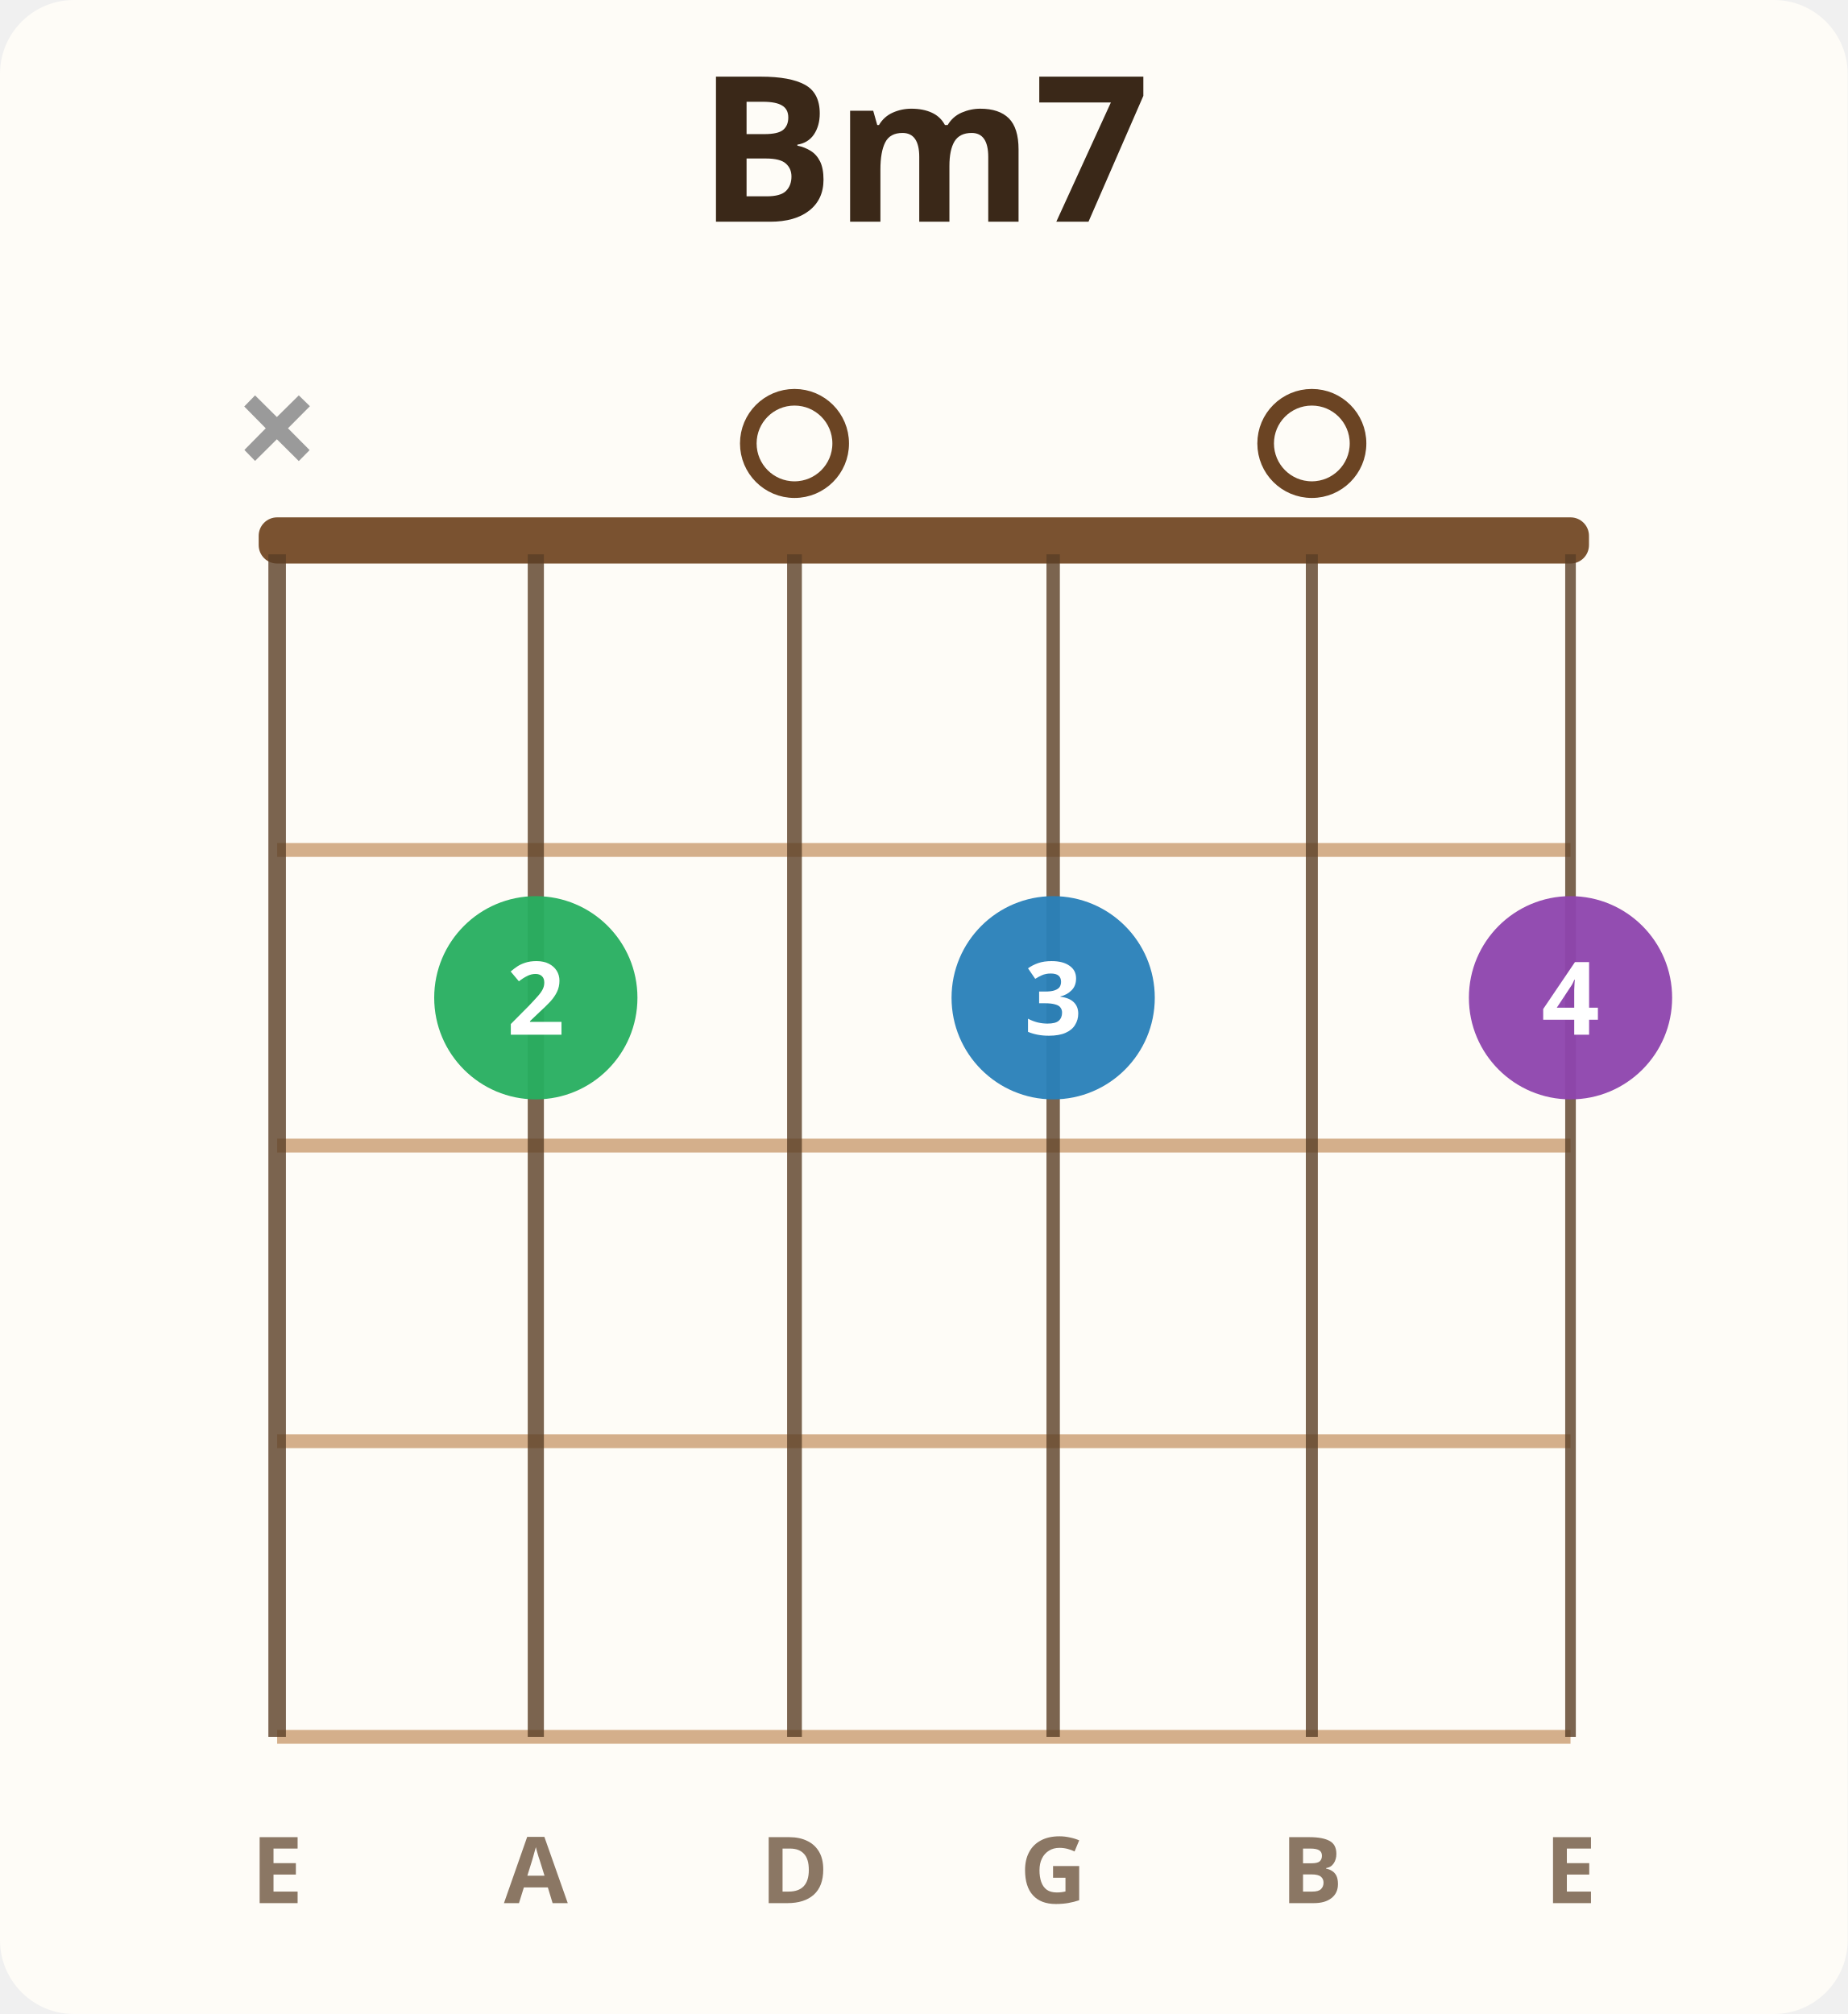
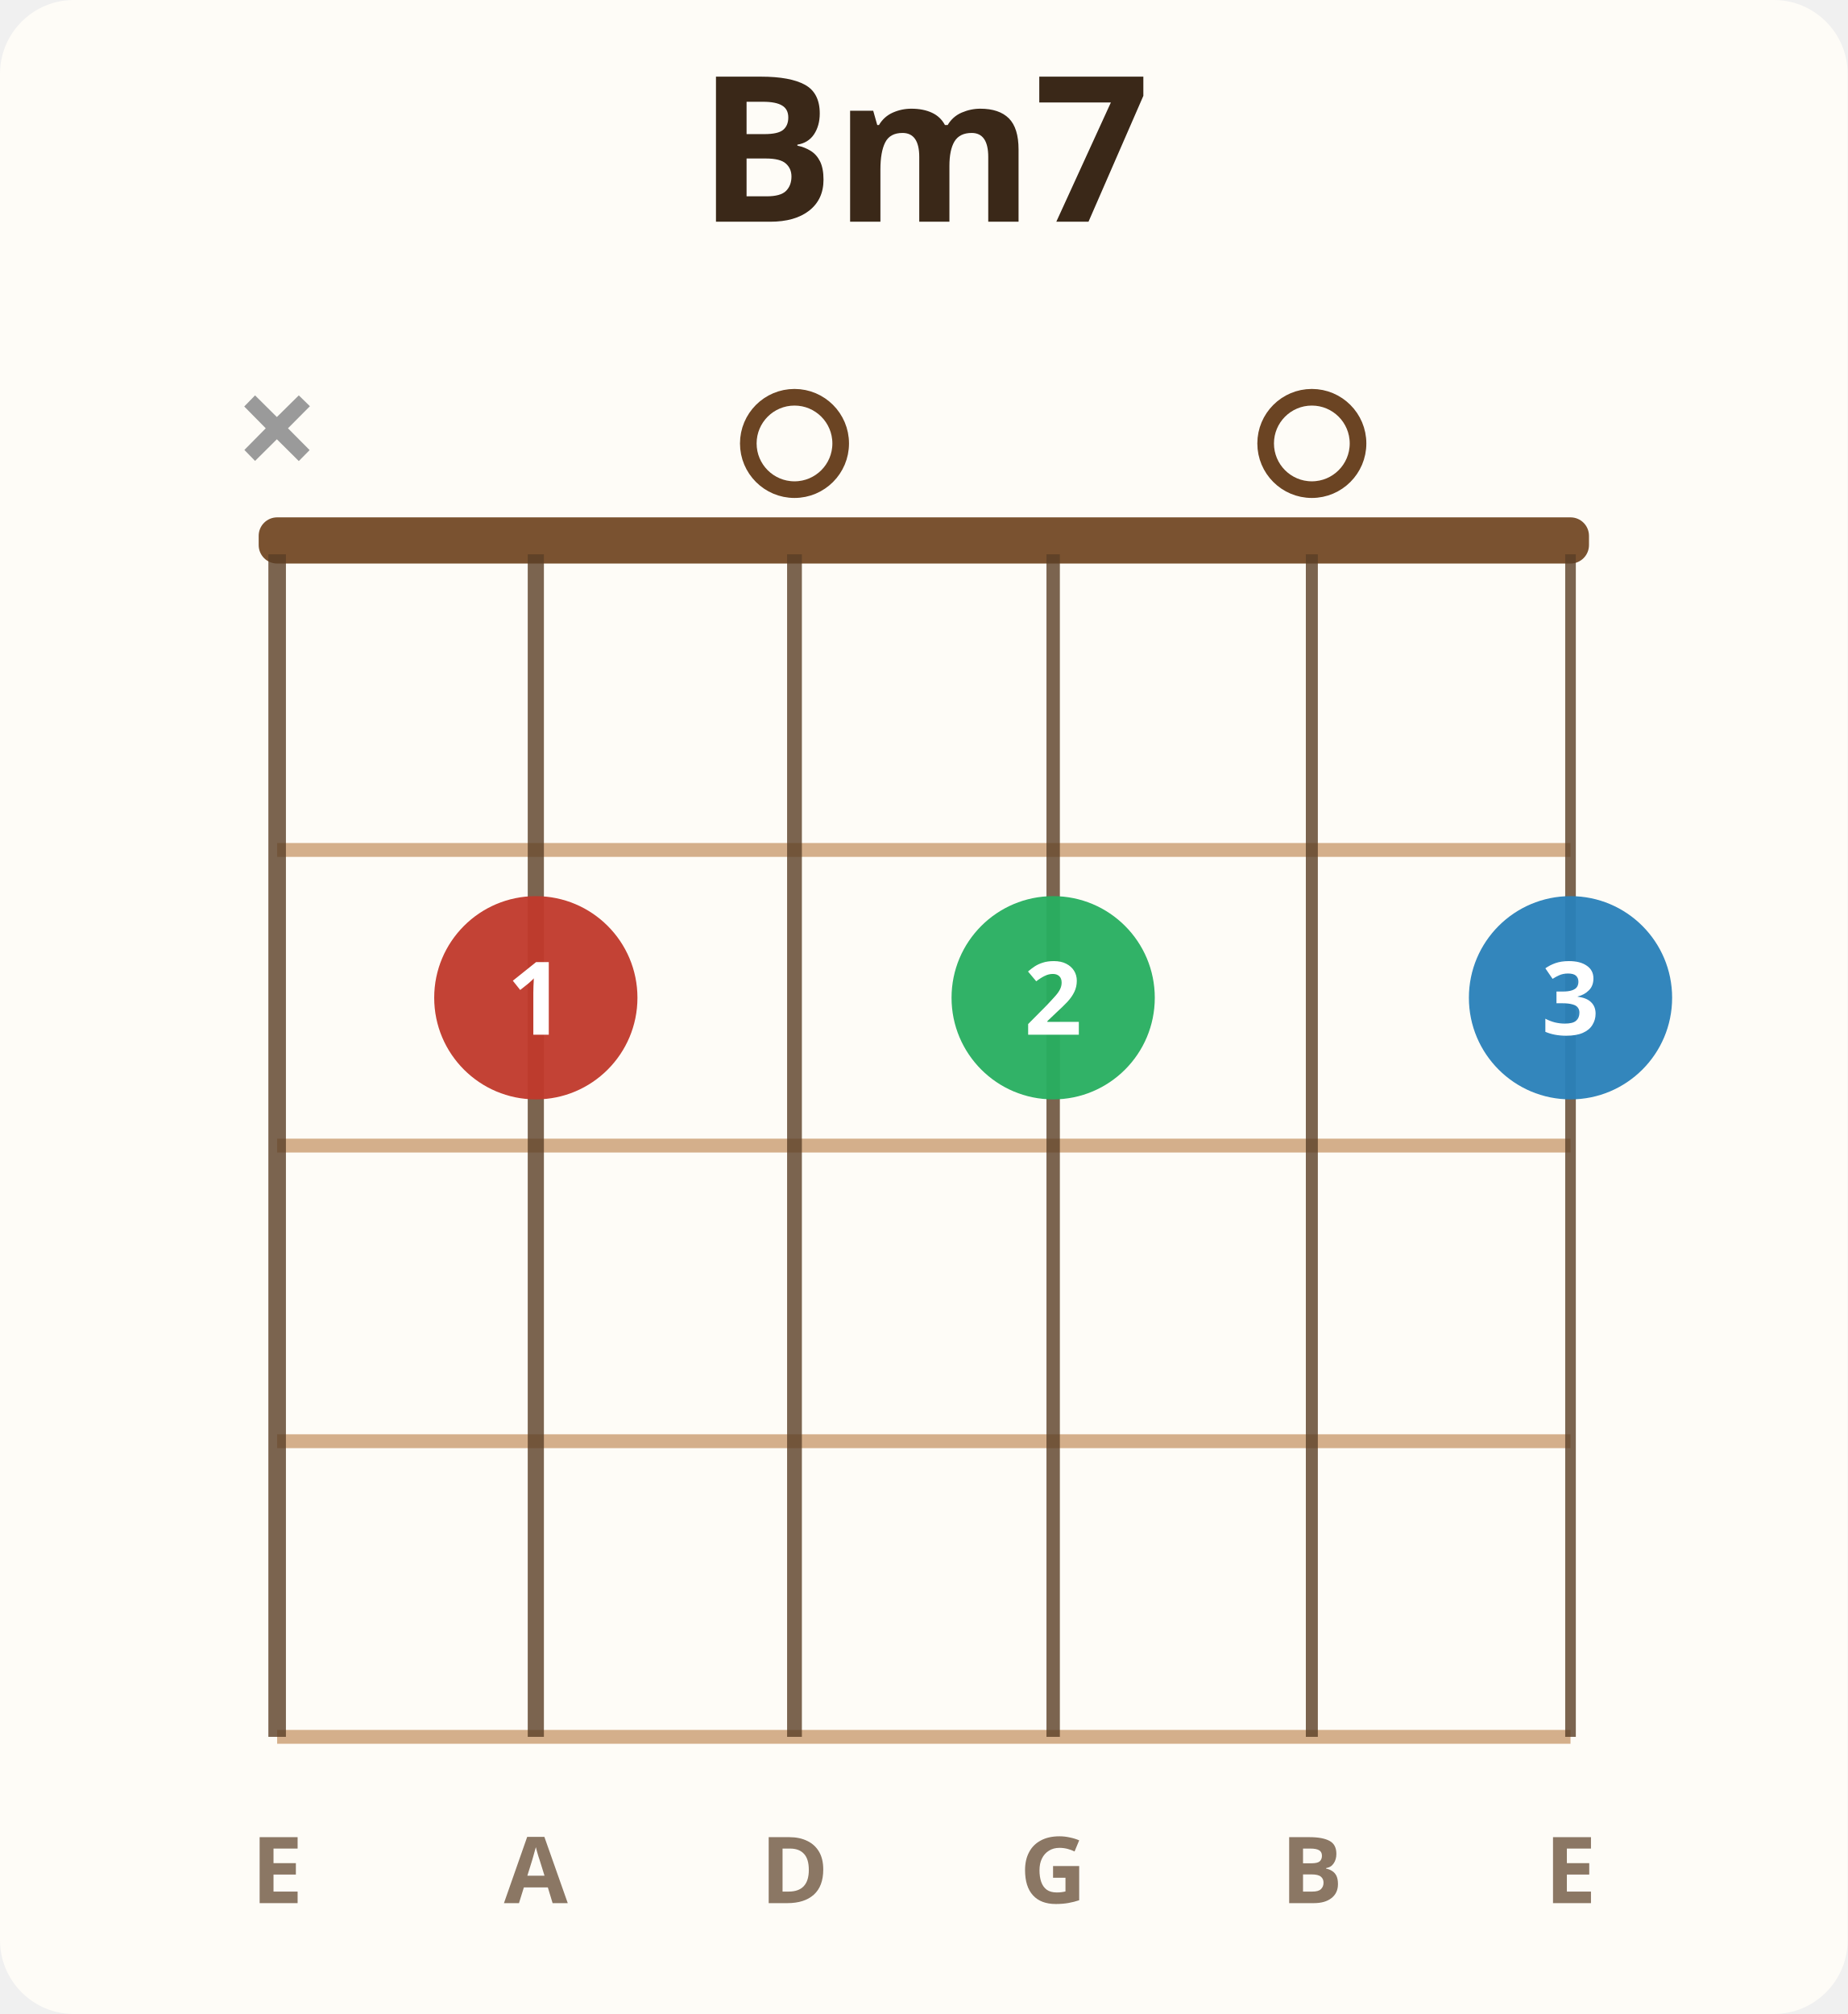
<svg xmlns="http://www.w3.org/2000/svg" viewBox="0 0 200 218" class="chord-diagram" role="img" aria-label="Diagramme d'accord Bm7">
  <rect width="200" height="218" fill="#fefcf7" rx="8" ry="8" />
  <text x="100" y="24" text-anchor="middle" font-family="Poppins, sans-serif" font-size="22" font-weight="700" fill="#3a2818">Bm7</text>
  <rect x="28" y="56" width="144" height="5" fill="#7a5230" rx="2" />
  <line x1="30" y1="92" x2="170" y2="92" stroke="#d4af8b" stroke-width="1.5" />
  <line x1="30" y1="124" x2="170" y2="124" stroke="#d4af8b" stroke-width="1.5" />
  <line x1="30" y1="156" x2="170" y2="156" stroke="#d4af8b" stroke-width="1.5" />
  <line x1="30" y1="188" x2="170" y2="188" stroke="#d4af8b" stroke-width="1.5" />
  <line x1="30" y1="60" x2="30" y2="188" stroke="#5a3e25" stroke-width="1.9" opacity="0.8" />
  <line x1="58" y1="60" x2="58" y2="188" stroke="#5a3e25" stroke-width="1.75" opacity="0.8" />
  <line x1="86" y1="60" x2="86" y2="188" stroke="#5a3e25" stroke-width="1.6" opacity="0.8" />
  <line x1="114" y1="60" x2="114" y2="188" stroke="#5a3e25" stroke-width="1.45" opacity="0.8" />
  <line x1="142" y1="60" x2="142" y2="188" stroke="#5a3e25" stroke-width="1.3" opacity="0.8" />
  <line x1="170" y1="60" x2="170" y2="188" stroke="#5a3e25" stroke-width="1.15" opacity="0.8" />
  <text x="30" y="52" text-anchor="middle" font-family="Poppins, sans-serif" font-size="16" font-weight="700" fill="#9a9a9a">×</text>
  <circle cx="86" cy="48" r="5" fill="none" stroke="#6b4423" stroke-width="1.8" />
  <circle cx="142" cy="48" r="5" fill="none" stroke="#6b4423" stroke-width="1.8" />
-   <circle cx="58" cy="108" r="11" fill="#27ae60" opacity="0.95" />
-   <text x="58" y="112" text-anchor="middle" font-family="Poppins, sans-serif" font-size="11" font-weight="700" fill="white">2</text>
-   <circle cx="114" cy="108" r="11" fill="#2980b9" opacity="0.95" />
-   <text x="114" y="112" text-anchor="middle" font-family="Poppins, sans-serif" font-size="11" font-weight="700" fill="white">3</text>
-   <circle cx="170" cy="108" r="11" fill="#8e44ad" opacity="0.95" />
-   <text x="170" y="112" text-anchor="middle" font-family="Poppins, sans-serif" font-size="11" font-weight="700" fill="white">4</text>
+   <circle cx="58" cy="108" r="11" fill="#c0392b" opacity="0.95" />
+   <text x="58" y="112" text-anchor="middle" font-family="Poppins, sans-serif" font-size="11" font-weight="700" fill="white">1</text>
+   <circle cx="114" cy="108" r="11" fill="#27ae60" opacity="0.95" />
+   <text x="114" y="112" text-anchor="middle" font-family="Poppins, sans-serif" font-size="11" font-weight="700" fill="white">2</text>
+   <circle cx="170" cy="108" r="11" fill="#2980b9" opacity="0.95" />
+   <text x="170" y="112" text-anchor="middle" font-family="Poppins, sans-serif" font-size="11" font-weight="700" fill="white">3</text>
  <text x="30" y="206" text-anchor="middle" font-family="Raleway, sans-serif" font-size="10" font-weight="600" fill="#5a3e25" opacity="0.7">E</text>
  <text x="58" y="206" text-anchor="middle" font-family="Raleway, sans-serif" font-size="10" font-weight="600" fill="#5a3e25" opacity="0.7">A</text>
  <text x="86" y="206" text-anchor="middle" font-family="Raleway, sans-serif" font-size="10" font-weight="600" fill="#5a3e25" opacity="0.7">D</text>
  <text x="114" y="206" text-anchor="middle" font-family="Raleway, sans-serif" font-size="10" font-weight="600" fill="#5a3e25" opacity="0.7">G</text>
  <text x="142" y="206" text-anchor="middle" font-family="Raleway, sans-serif" font-size="10" font-weight="600" fill="#5a3e25" opacity="0.7">B</text>
  <text x="170" y="206" text-anchor="middle" font-family="Raleway, sans-serif" font-size="10" font-weight="600" fill="#5a3e25" opacity="0.7">E</text>
</svg>
